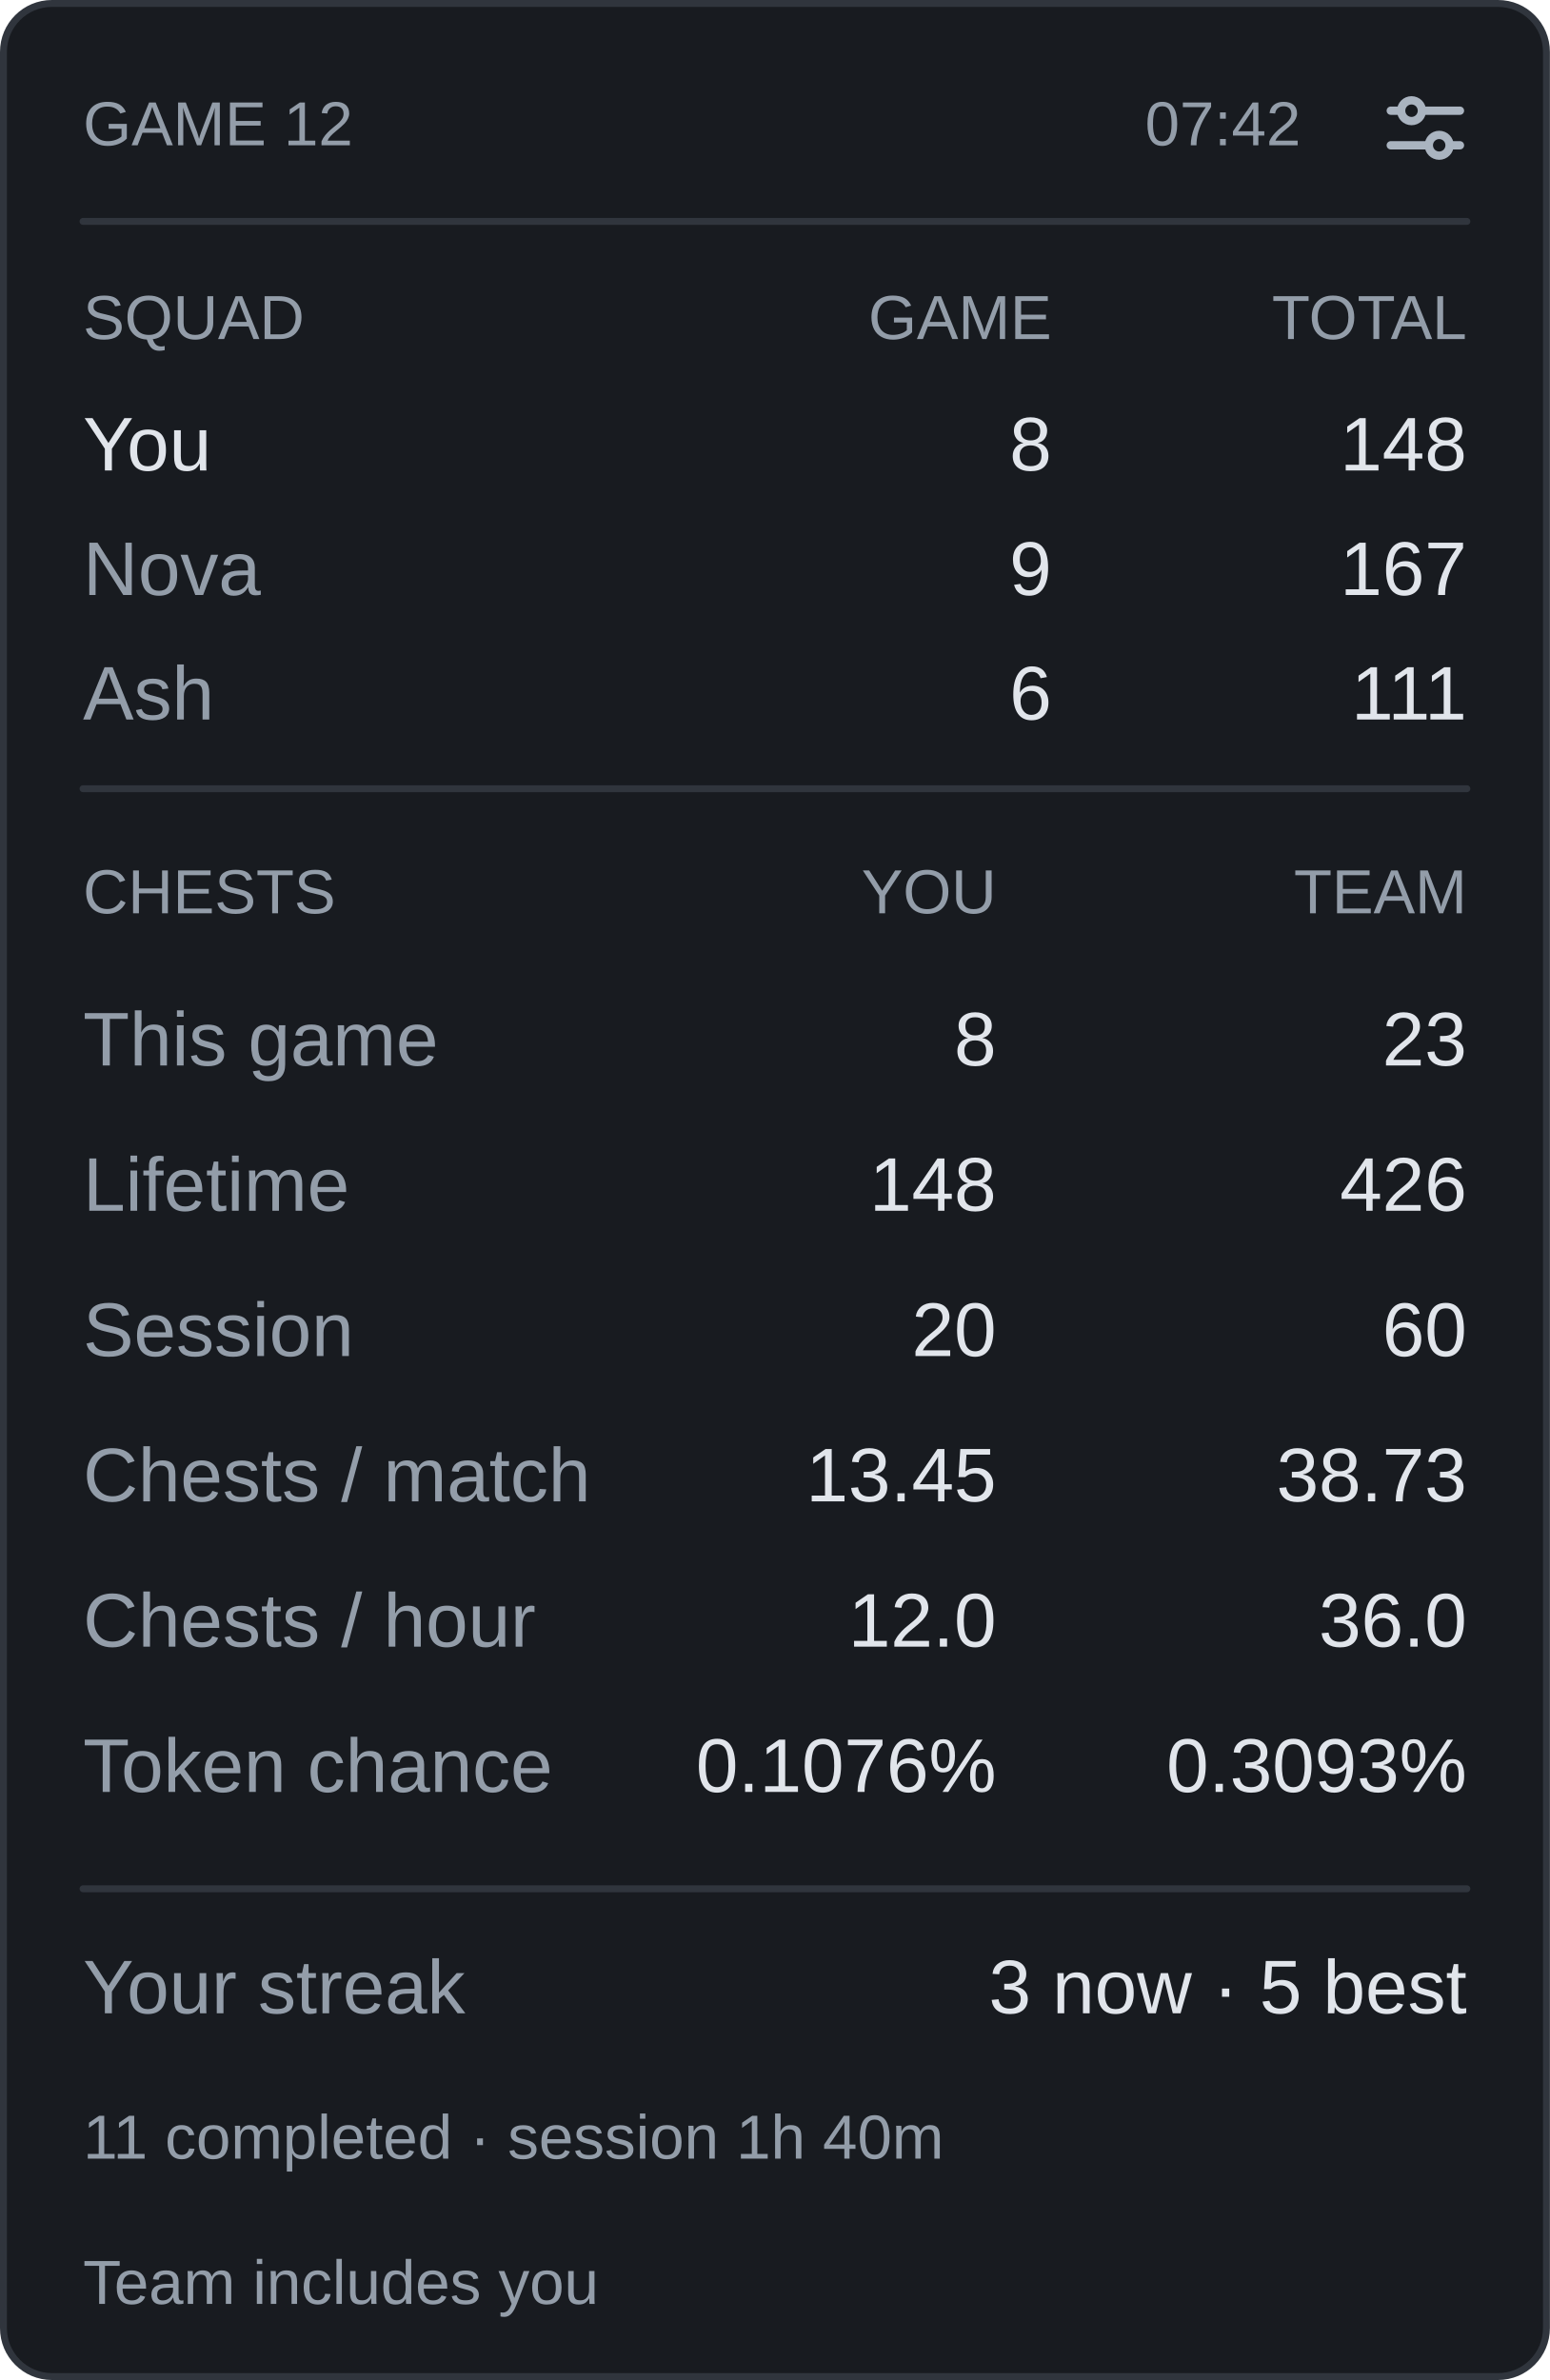
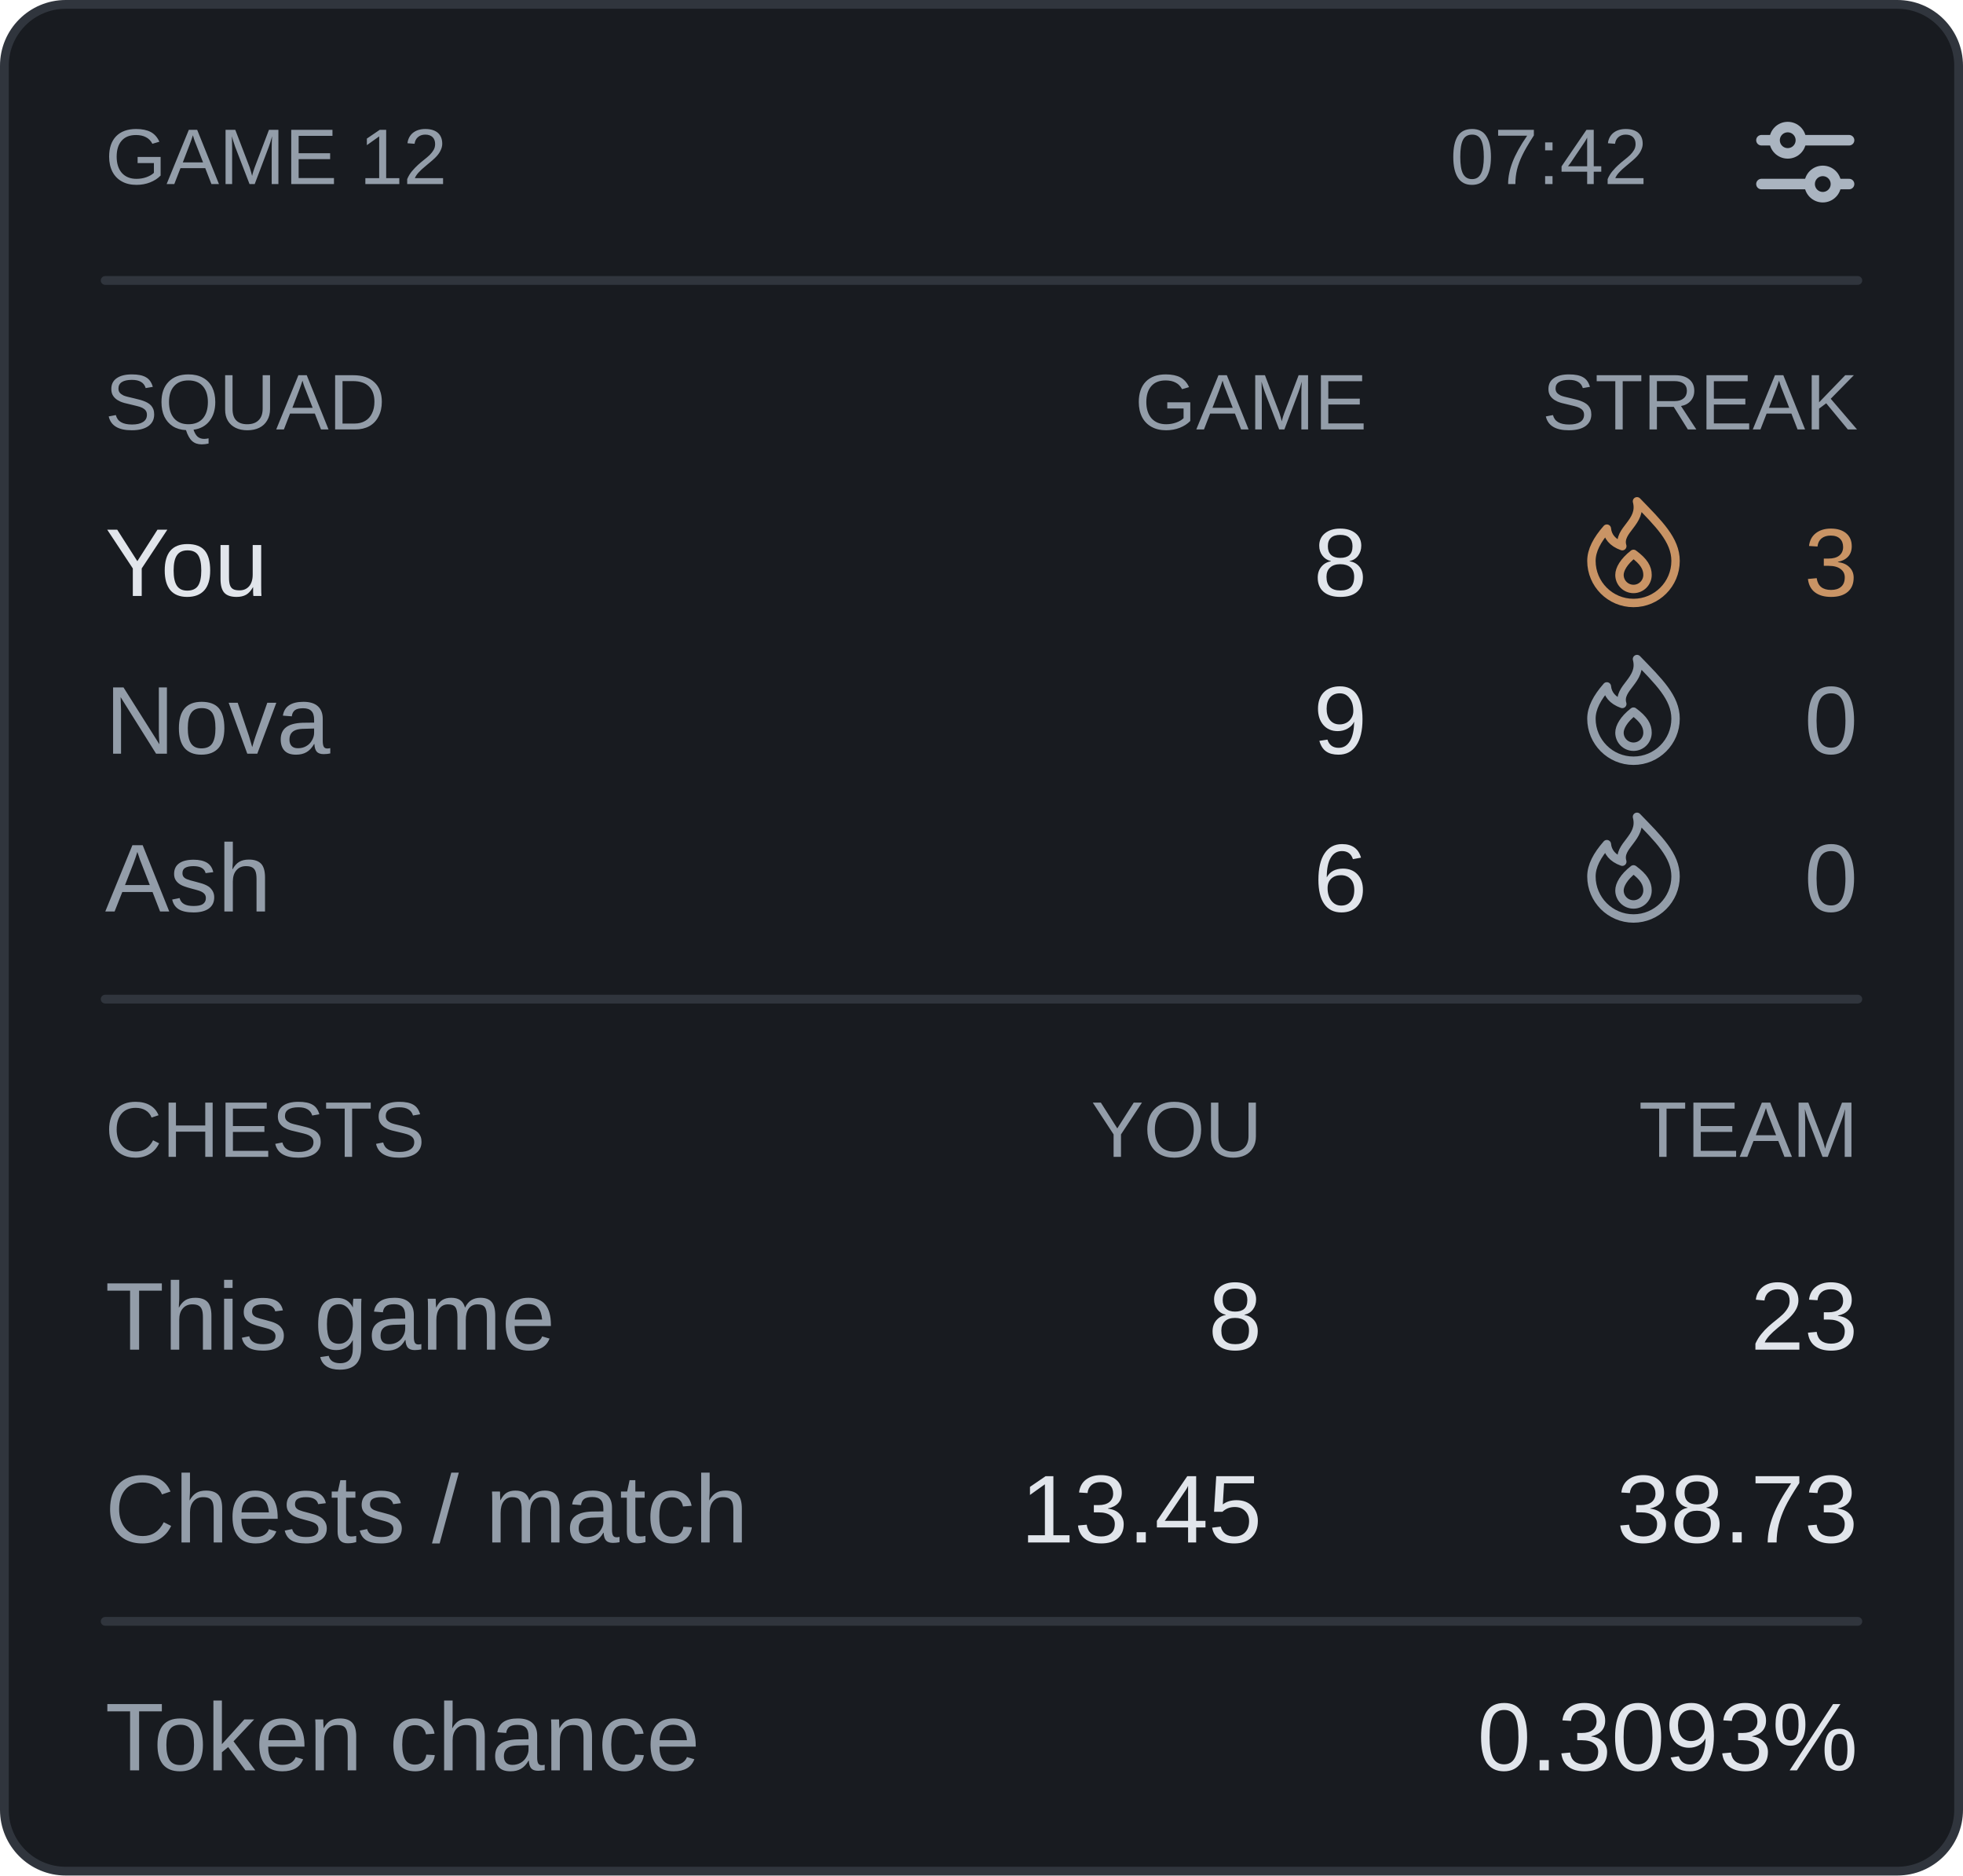
- <svg xmlns="http://www.w3.org/2000/svg" width="224" height="344" viewBox="0 0 224 344" role="img" aria-label="c-ledger: current game and lifetime personal and team chests, session counts, rates, token chance, streaks and squad">
+ <svg xmlns="http://www.w3.org/2000/svg" width="224" height="214" viewBox="0 0 224 214" role="img" aria-label="Ledger HUD: game chests, current opening streaks, chests per match and one shared token chance">
  <style>text{font:11px 'Segoe UI',Arial,sans-serif;fill:#e1e5eb}.muted{fill:#939da9}.small{font-size:9px}.num{font-variant-numeric:tabular-nums;font-weight:500}.line{stroke:#30353d;stroke-width:1;fill:none;stroke-linecap:round;stroke-linejoin:round}.icon{stroke:#aab4c0;stroke-width:1.2;fill:none;stroke-linecap:round;stroke-linejoin:round}</style>
-   <rect x=".5" y=".5" width="223" height="343" rx="7" fill="#181b20" stroke="#30353d" />
+   <rect x=".5" y=".5" width="223" height="213" rx="7" fill="#181b20" stroke="#30353d" />
  <text x="12" y="21" class="small muted" text-anchor="start">GAME 12</text>
  <text x="188" y="21" class="small muted" text-anchor="end">07:42</text>
  <g transform="translate(201 13)" class="icon">
    <path d="M0 3h10M0 8h10" />
    <circle cx="3" cy="3" r="1.5" fill="#181b20" />
    <circle cx="7" cy="8" r="1.5" fill="#181b20" />
  </g>
  <path d="M12 32H212" class="line" />
  <text x="12" y="49" class="small muted" text-anchor="start">SQUAD</text>
-   <text x="152" y="49" class="small muted" text-anchor="end">GAME</text>
-   <text x="212" y="49" class="small muted" text-anchor="end">TOTAL</text>
+   <text x="156" y="49" class="small muted" text-anchor="end">GAME</text>
+   <text x="212" y="49" class="small muted" text-anchor="end">STREAK</text>
  <text x="12" y="68" class="" text-anchor="start">You</text>
-   <text x="152" y="68" class="num" text-anchor="end">8</text>
-   <text x="212" y="68" class="num" text-anchor="end">148</text>
+   <text x="156" y="68" class="num" text-anchor="end">8</text>
+   <g transform="translate(180 56) scale(.8)" fill="none" stroke="#c99465" stroke-width="1.2" stroke-linecap="round" stroke-linejoin="round">
+     <path d="M8.5 1.5c.8 3-2.8 4.1-2.1 6.4C5 7.4 4.3 6.5 4.2 5.4 2.8 7 2 8.5 2 10a6 6 0 0 0 12 0c0-3-2.4-5.3-5.5-8.5Z" />
+     <path d="M8 9c1.5 1.1 2 2 2 3a2 2 0 0 1-4 0c0-.8.6-1.9 2-3Z" />
+   </g>
+   <text x="212" y="68" text-anchor="end" class="num" style="fill:#c99465">3</text>
  <text x="12" y="86" class="muted" text-anchor="start">Nova</text>
-   <text x="152" y="86" class="num" text-anchor="end">9</text>
-   <text x="212" y="86" class="num" text-anchor="end">167</text>
+   <text x="156" y="86" class="num" text-anchor="end">9</text>
+   <g transform="translate(180 74) scale(.8)" fill="none" stroke="#939da9" stroke-width="1.2" stroke-linecap="round" stroke-linejoin="round">
+     <path d="M8.5 1.5c.8 3-2.8 4.1-2.1 6.4C5 7.4 4.3 6.5 4.2 5.4 2.8 7 2 8.5 2 10a6 6 0 0 0 12 0c0-3-2.4-5.3-5.5-8.5Z" />
+     <path d="M8 9c1.5 1.1 2 2 2 3a2 2 0 0 1-4 0c0-.8.6-1.9 2-3Z" />
+   </g>
+   <text x="212" y="86" text-anchor="end" class="num" style="fill:#939da9">0</text>
  <text x="12" y="104" class="muted" text-anchor="start">Ash</text>
-   <text x="152" y="104" class="num" text-anchor="end">6</text>
-   <text x="212" y="104" class="num" text-anchor="end">111</text>
+   <text x="156" y="104" class="num" text-anchor="end">6</text>
+   <g transform="translate(180 92) scale(.8)" fill="none" stroke="#939da9" stroke-width="1.2" stroke-linecap="round" stroke-linejoin="round">
+     <path d="M8.5 1.5c.8 3-2.8 4.1-2.1 6.4C5 7.4 4.3 6.5 4.2 5.4 2.8 7 2 8.5 2 10a6 6 0 0 0 12 0c0-3-2.4-5.3-5.5-8.5Z" />
+     <path d="M8 9c1.5 1.1 2 2 2 3a2 2 0 0 1-4 0c0-.8.6-1.9 2-3Z" />
+   </g>
+   <text x="212" y="104" text-anchor="end" class="num" style="fill:#939da9">0</text>
  <path d="M12 114H212" class="line" />
  <text x="12" y="132" class="small muted" text-anchor="start">CHESTS</text>
  <text x="144" y="132" class="small muted" text-anchor="end">YOU</text>
  <text x="212" y="132" class="small muted" text-anchor="end">TEAM</text>
  <text x="12" y="154" class="muted" text-anchor="start">This game</text>
  <text x="144" y="154" class="num" text-anchor="end">8</text>
  <text x="212" y="154" class="num" text-anchor="end">23</text>
-   <text x="12" y="175" class="muted" text-anchor="start">Lifetime</text>
-   <text x="144" y="175" class="num" text-anchor="end">148</text>
-   <text x="212" y="175" class="num" text-anchor="end">426</text>
-   <text x="12" y="196" class="muted" text-anchor="start">Session</text>
-   <text x="144" y="196" class="num" text-anchor="end">20</text>
-   <text x="212" y="196" class="num" text-anchor="end">60</text>
-   <text x="12" y="217" class="muted" text-anchor="start">Chests / match</text>
-   <text x="144" y="217" class="num" text-anchor="end">13.45</text>
-   <text x="212" y="217" class="num" text-anchor="end">38.73</text>
-   <text x="12" y="238" class="muted" text-anchor="start">Chests / hour</text>
-   <text x="144" y="238" class="num" text-anchor="end">12.0</text>
-   <text x="212" y="238" class="num" text-anchor="end">36.0</text>
-   <text x="12" y="259" class="muted" text-anchor="start">Token chance</text>
-   <text x="144" y="259" class="num" text-anchor="end">0.1076%</text>
-   <text x="212" y="259" class="num" text-anchor="end">0.3093%</text>
-   <path d="M12 273H212" class="line" />
-   <text x="12" y="291" class="muted" text-anchor="start">Your streak</text>
-   <text x="212" y="291" class="num" text-anchor="end">3 now · 5 best</text>
-   <text x="12" y="312" class="small muted" text-anchor="start">11 completed · session 1h 40m</text>
-   <text x="12" y="333" class="small muted" text-anchor="start">Team includes you</text>
+   <text x="12" y="176" class="muted" text-anchor="start">Chests / match</text>
+   <text x="144" y="176" class="num" text-anchor="end">13.45</text>
+   <text x="212" y="176" class="num" text-anchor="end">38.73</text>
+   <path d="M12 185H212" class="line" />
+   <text x="12" y="202" class="muted" text-anchor="start">Token chance</text>
+   <text x="212" y="202" class="num" text-anchor="end">0.3093%</text>
</svg>
